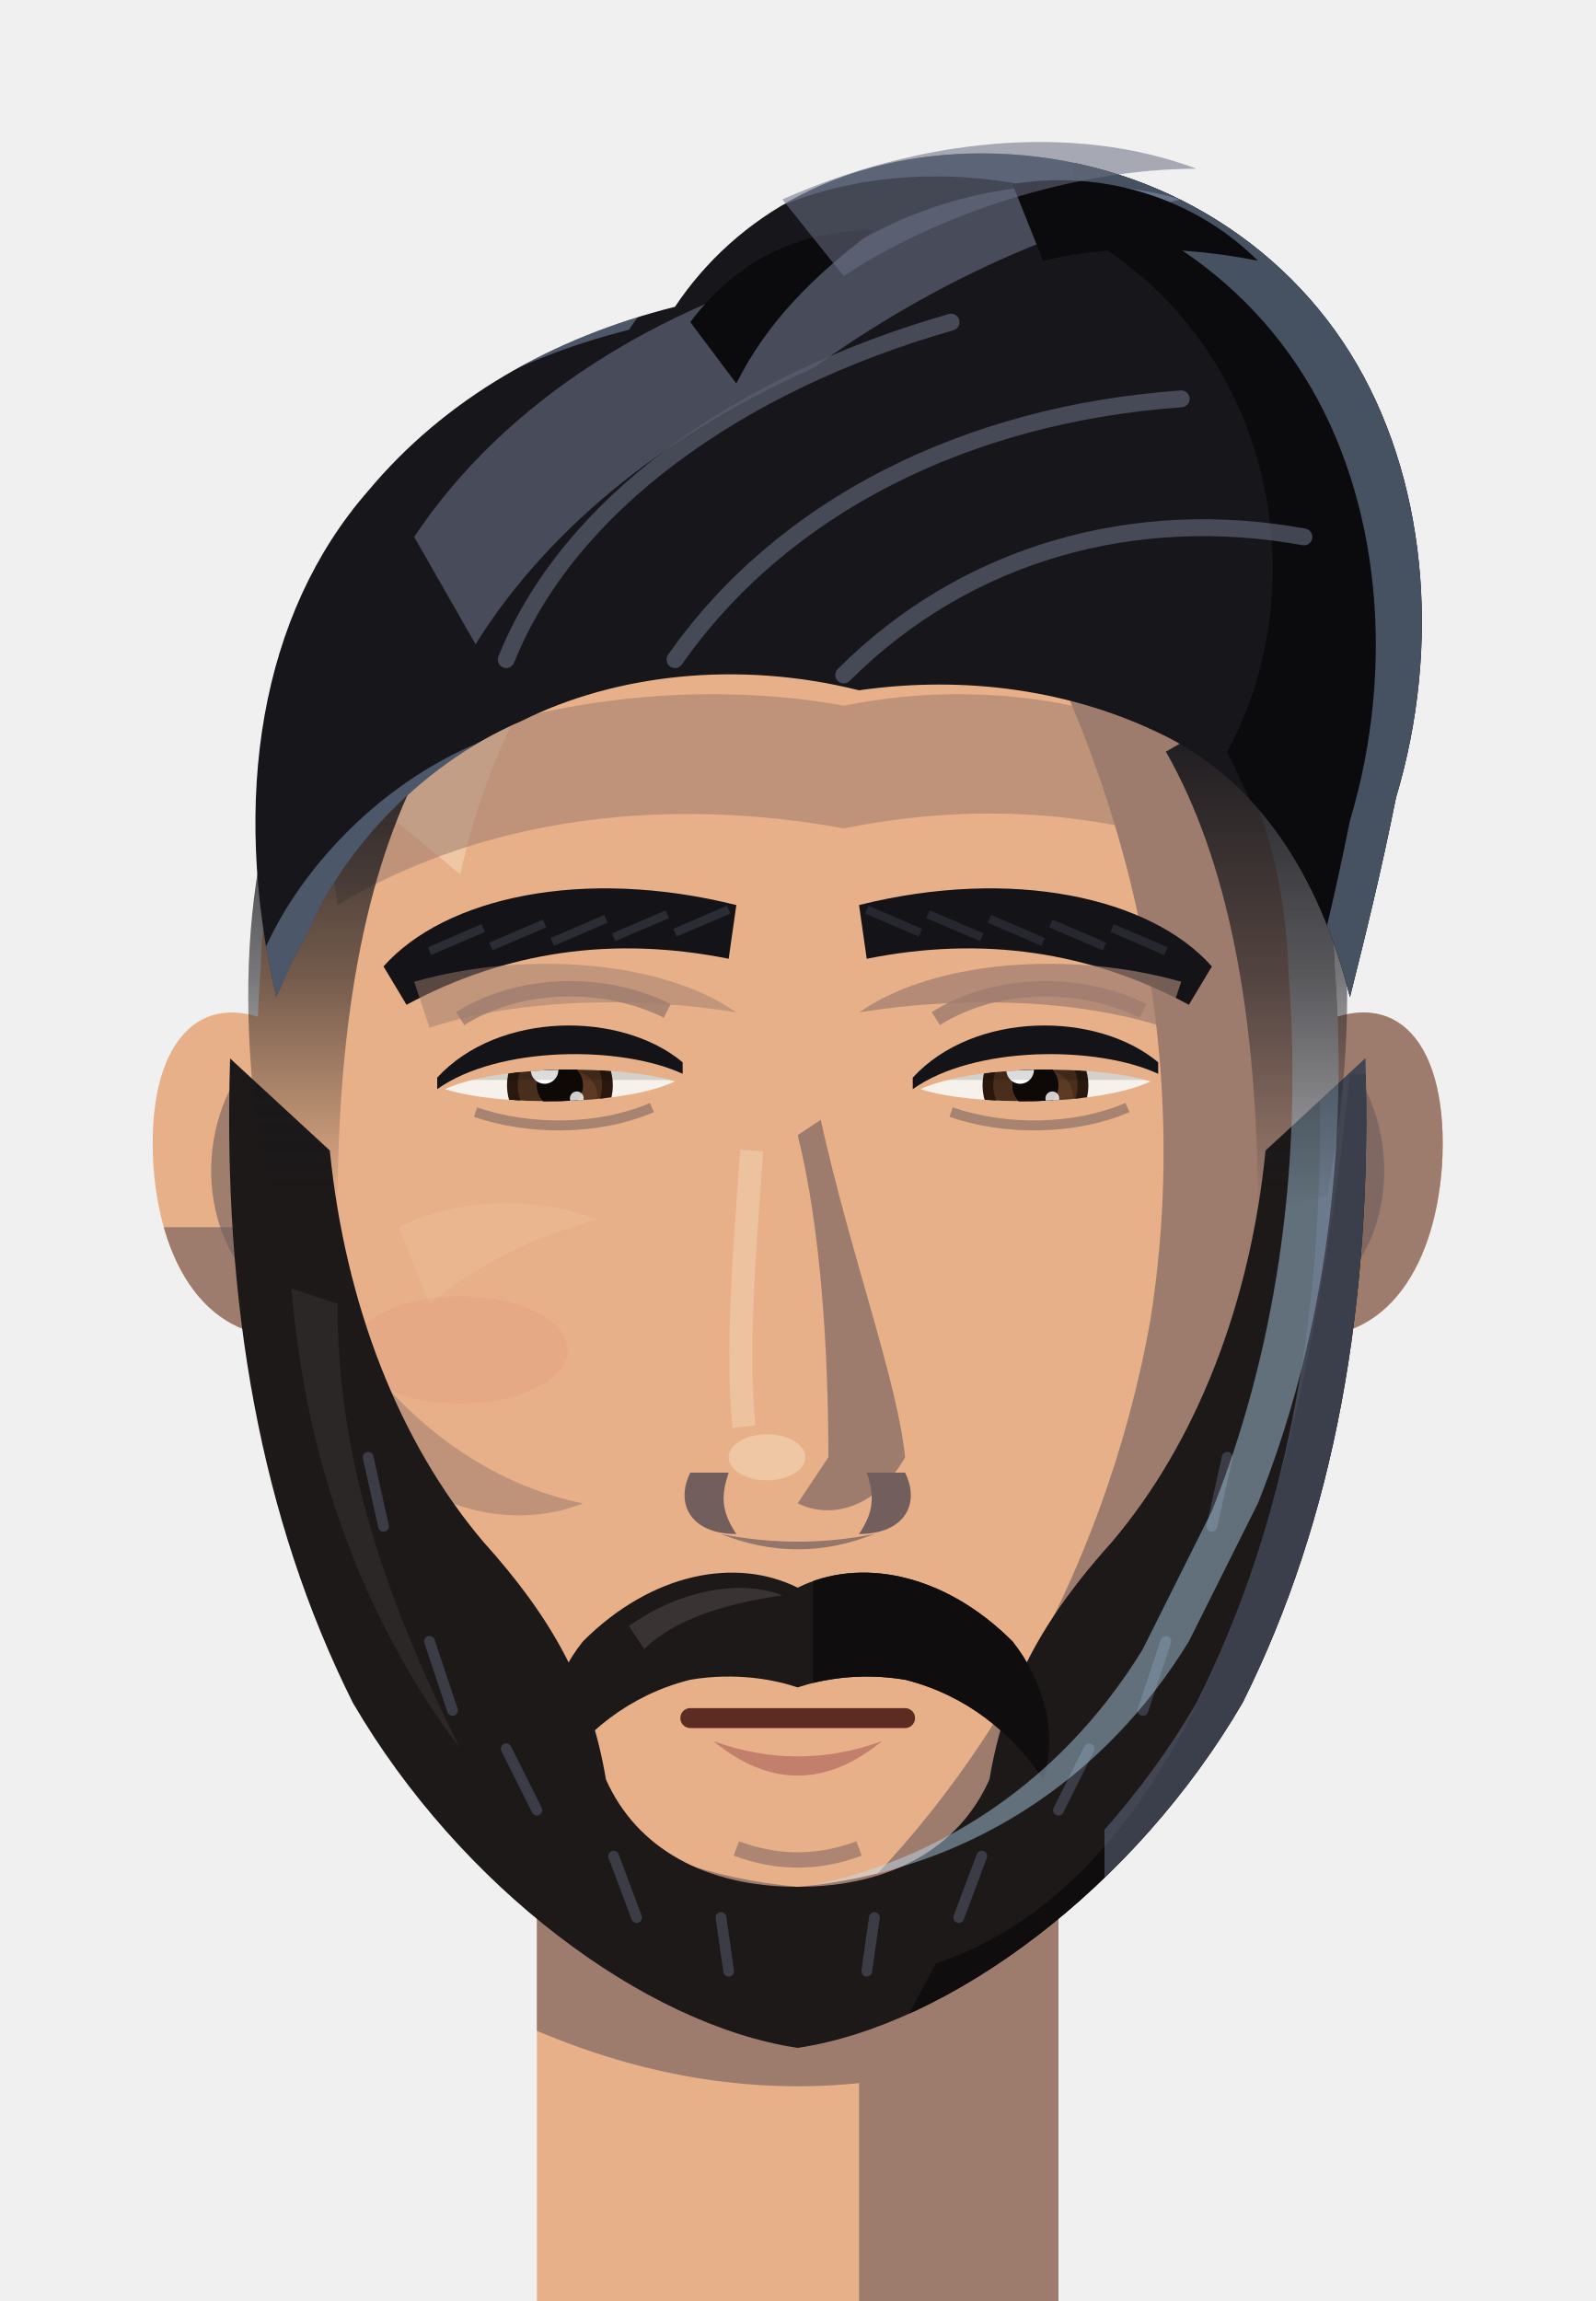
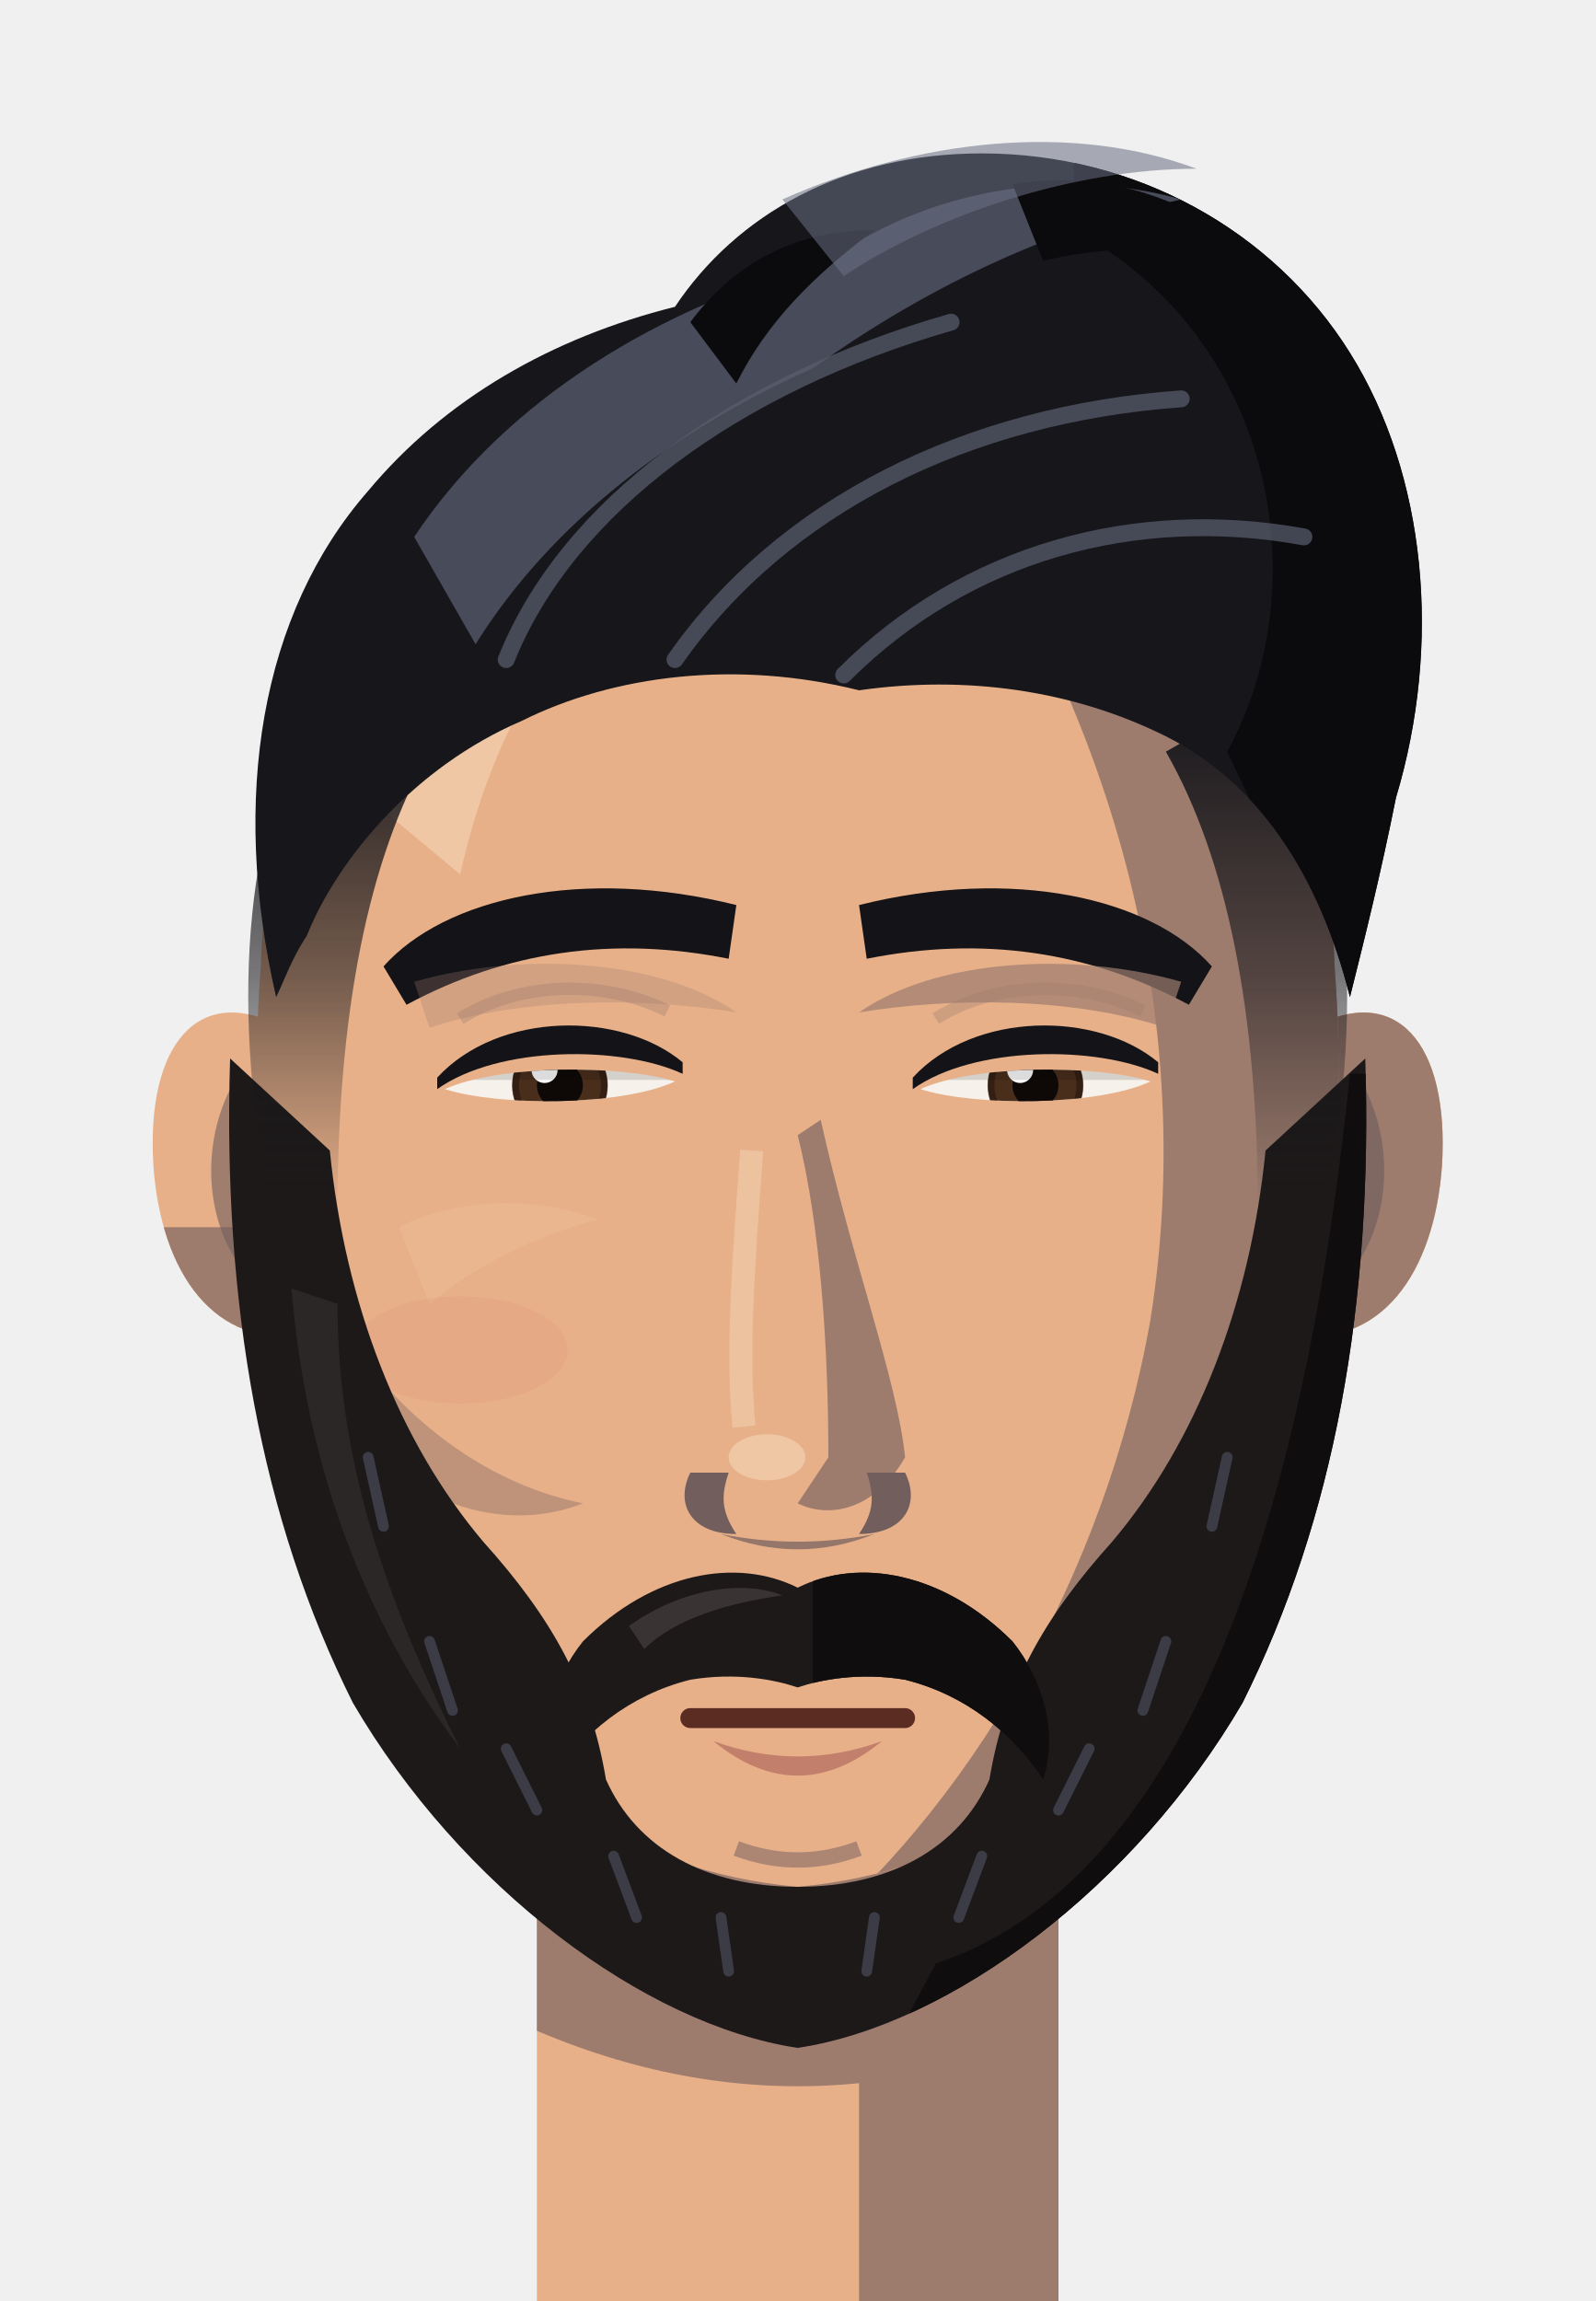
<svg xmlns="http://www.w3.org/2000/svg" viewBox="196 0 208 300" width="208" height="300">
  <defs>
    <linearGradient id="fade" x1="0" y1="0" x2="0" y2="1">
      <stop offset="0" stop-color="#16161b" stop-opacity="1" />
      <stop offset="0.55" stop-color="#16161b" stop-opacity="0.55" />
      <stop offset="1" stop-color="#16161b" stop-opacity="0" />
    </linearGradient>
    <clipPath id="c1">
      <path d="M233,134 C222,128 215,136 216,152 C217,166 224,176 236,174 Z" />
    </clipPath>
    <clipPath id="c2">
      <path d="M 367,134 C 378,128 385,136 384,152 C 383,166 376,176 364,174 Z" />
    </clipPath>
    <clipPath id="c3">
      <path d="M266,220 L266,304 L334,304 L334,220 Z" />
    </clipPath>
    <clipPath id="c4">
      <path d="M300,64 C341,64 369,88 370,126 C372,152 368,176 360,196 L351,214 C340,232 322,244 300,246 C278,244 260,232 249,214 L240,196 C232,176 228,152 230,126 C231,88 259,64 300,64 Z" />
    </clipPath>
    <clipPath id="c5">
      <path d="M254,142 C261,138.8 277,138.8 284,141 C277,144.24 261,144.24 254,142 Z" />
    </clipPath>
    <clipPath id="c6">
      <path d="M316,142 C323,138.8 339,138.8 346,141 C339,144.24 323,144.24 316,142 Z" />
    </clipPath>
    <clipPath id="c7">
      <path d="M226,138 C225,170 230,198 242,222 C256,246 280,264 300,267 C320,264 344,246 358,222 C370,198 375,170 374,138 L361,150 C359,170 352,188 341,201 C332,211 327,220 325,232 C321,241 312,246 300,246 C288,246 279,241 275,232 C273,220 268,211 259,201 C248,188 241,170 239,150 Z" />
    </clipPath>
    <clipPath id="c8">
      <path d="M272,214 C281,205 292,203 300,207 C308,203 319,205 328,214 C332,219 334,226 332,232 C328,226 322,221 314,219 C308,218 303,219 300,220 C297,219 292,218 286,219 C278,221 272,226 268,232 C266,226 268,219 272,214 Z" />
    </clipPath>
    <clipPath id="c9">
-       <path d="M300,64 C341,64 369,88 370,126 C372,152 368,176 360,196 L351,214 C340,232 322,244 300,246 C278,244 260,232 249,214 L240,196 C232,176 228,152 230,126 C231,88 259,64 300,64 Z" />
-     </clipPath>
-     <clipPath id="c10">
-       <path d="M226,138 C225,170 230,198 242,222 C256,246 280,264 300,267 C320,264 344,246 358,222 C370,198 375,170 374,138 L361,150 C359,170 352,188 341,201 C332,211 327,220 325,232 C321,241 312,246 300,246 C288,246 279,241 275,232 C273,220 268,211 259,201 C248,188 241,170 239,150 Z" />
-     </clipPath>
-     <clipPath id="c11">
-       <rect x="340" y="0" width="600" height="1500" />
-     </clipPath>
-     <clipPath id="c12">
-       <path d="M232,130 C226,104 230,80 244,64 C254,52 268,44 284,40 C292,28 306,20 324,20 C344,20 362,30 372,46 C382,62 384,84 378,104 C376,114 374,122 372,130 C368,114 360,102 348,96 C336,90 322,88 308,90 C292,86 276,88 264,94 C250,100 240,112 236,122 C234,125 233,128 232,130 Z" />
-     </clipPath>
-     <clipPath id="c13">
      <path d="M232,130 C226,104 230,80 244,64 C254,52 268,44 284,40 C292,28 306,20 324,20 C344,20 362,30 372,46 C382,62 384,84 378,104 C376,114 374,122 372,130 C368,114 360,102 348,96 C336,90 322,88 308,90 C292,86 276,88 264,94 C250,100 240,112 236,122 C234,125 233,128 232,130 Z" />
    </clipPath>
  </defs>
  <path d="M233,134 C222,128 215,136 216,152 C217,166 224,176 236,174 Z" fill="#e7b089" />
  <g clip-path="url(#c1)">
    <path d="M200,160 L240,160 L240,190 L200,190 Z" fill="#9d7c6e" />
  </g>
  <path d="M 367,134 C 378,128 385,136 384,152 C 383,166 376,176 364,174 Z" fill="#e7b089" />
  <g clip-path="url(#c2)">
    <path d="M360,120 L400,120 L400,190 L360,190 Z" fill="#9d7c6e" />
  </g>
  <path d="M226,142 C222,150 223,160 228,166 L230,164 C227,158 226,150 229,144 Z" fill="#725e5c" opacity="0.6" />
  <path d="M 374,142 C 378,150 377,160 372,166 L 370,164 C 373,158 374,150 371,144 Z" fill="#725e5c" opacity="0.7" />
  <path d="M266,220 L266,304 L334,304 L334,220 Z" fill="#e7b089" />
  <g clip-path="url(#c3)">
    <path d="M308,210 L340,210 L340,310 L308,310 Z" fill="#9d7c6e" />
    <path d="M260,210 L340,210 L340,262 Q300,282 260,262 Z" fill="#9d7c6e" />
  </g>
  <path d="M300,64 C341,64 369,88 370,126 C372,152 368,176 360,196 L351,214 C340,232 322,244 300,246 C278,244 260,232 249,214 L240,196 C232,176 228,152 230,126 C231,88 259,64 300,64 Z" fill="#e7b089" />
  <g clip-path="url(#c4)">
    <path d="M318,60 C352,70 376,96 376,130 C378,170 368,204 350,228 C336,244 318,252 300,254 C322,236 340,206 346,172 C352,134 342,94 318,60 Z" fill="#9d7c6e" />
    <path d="M244,104 C250,86 264,74 282,70 C268,82 260,96 256,114 Z" fill="#efc7a4" />
  </g>
  <path d="M248,160 C256,156 266,156 274,159 C266,161 258,165 252,170 Z" fill="#efc7a4" opacity="0.25" />
  <path d="M244,178 C252,188 262,194 272,196 C262,200 250,196 244,188 Z" fill="#9d7c6e" opacity="0.55" />
  <ellipse cx="256" cy="176" rx="14" ry="7" fill="#e07e70" opacity="0.14" />
  <path d="M246,126 C254,117 272,113 292,118 L291,125 C276,122 262,124 249,131 Z" fill="#141317" />
  <path d="M 354,126 C 346,117 328,113 308,118 L 309,125 C 324,122 338,124 351,131 Z" fill="#141317" />
-   <path d="M252,124.0 l7,-3" stroke="#3a3d48" stroke-width="1.1" opacity="0.6" />
-   <path d="M348,124.0 l-7,-3" stroke="#3a3d48" stroke-width="1.1" opacity="0.5" />
-   <path d="M260,123.4 l7,-3" stroke="#3a3d48" stroke-width="1.1" opacity="0.6" />
-   <path d="M340,123.4 l-7,-3" stroke="#3a3d48" stroke-width="1.1" opacity="0.5" />
-   <path d="M268,122.8 l7,-3" stroke="#3a3d48" stroke-width="1.1" opacity="0.6" />
-   <path d="M332,122.8 l-7,-3" stroke="#3a3d48" stroke-width="1.1" opacity="0.5" />
-   <path d="M276,122.2 l7,-3" stroke="#3a3d48" stroke-width="1.1" opacity="0.6" />
-   <path d="M324,122.2 l-7,-3" stroke="#3a3d48" stroke-width="1.1" opacity="0.5" />
-   <path d="M284,121.6 l7,-3" stroke="#3a3d48" stroke-width="1.1" opacity="0.6" />
-   <path d="M316,121.6 l-7,-3" stroke="#3a3d48" stroke-width="1.1" opacity="0.5" />
-   <path d="M250,128 C264,124 282,125 292,132 C280,130 264,130 252,134 Z" fill="#9d7c6e" opacity="0.5" />
+   <path d="M250,128 C264,124 282,125 292,132 C280,130 264,130 252,134 Z" fill="#9d7c6e" opacity="0.3" />
  <path d="M 350,128 C 336,124 318,125 308,132 C 320,130 336,130 348,134 Z" fill="#9d7c6e" opacity="0.7" />
  <path d="M254,142 C261,138.8 277,138.8 284,141 C277,144.24 261,144.24 254,142 Z" fill="#f6f1ea" />
  <g clip-path="url(#c5)">
    <circle cx="269" cy="141.5" r="6.2" fill="#4a2e1c" />
+     <circle cx="269" cy="141.5" r="5.8" fill="none" stroke="#24150b" stroke-width="0.9" opacity="0.6" />
    <circle cx="269" cy="141.5" r="3" fill="#0e0907" />
-     <circle cx="269" cy="141.5" r="6.2" fill="none" stroke="#2a180e" stroke-width="1.4" />
-     <circle cx="270.5" cy="143" r="3.4" fill="#6b4329" opacity="0.55" />
-     <circle cx="269" cy="141.5" r="3" fill="#0e0907" />
-     <circle cx="267" cy="139.5" r="1.8" fill="#fff" />
-     <circle cx="271.2" cy="143.2" r="0.9" fill="#fff" opacity="0.8" />
+     <circle cx="267" cy="139.5" r="1.7" fill="#fff" />
    <rect x="249" y="120" width="40" height="20.8" fill="#000" opacity="0.14" />
  </g>
  <path d="M253,142 C261,136.3 277,136.3 285,140 L285,138.5 C277,131.8 261,131.8 253,140.5 Z" fill="#141317" />
-   <path d="M258,145.0 C265,147.4 274,147.4 281,144.4" fill="none" stroke="#725e5c" stroke-width="1.3" opacity="0.55" />
-   <path d="M256,132.8 C264,127.8 275,127.8 283,131.8" fill="none" stroke="#9d7c6e" stroke-width="2" opacity="0.8" />
+   <path d="M256,132.8 C264,127.8 275,127.8 283,131.8" fill="none" stroke="#9d7c6e" stroke-width="1.6" opacity="0.35" />
  <path d="M316,142 C323,138.8 339,138.8 346,141 C339,144.24 323,144.24 316,142 Z" fill="#f6f1ea" />
  <g clip-path="url(#c6)">
    <circle cx="331" cy="141.5" r="6.2" fill="#4a2e1c" />
+     <circle cx="331" cy="141.5" r="5.8" fill="none" stroke="#24150b" stroke-width="0.9" opacity="0.6" />
    <circle cx="331" cy="141.5" r="3" fill="#0e0907" />
-     <circle cx="331" cy="141.5" r="6.2" fill="none" stroke="#2a180e" stroke-width="1.4" />
-     <circle cx="332.5" cy="143" r="3.4" fill="#6b4329" opacity="0.55" />
-     <circle cx="331" cy="141.5" r="3" fill="#0e0907" />
-     <circle cx="329" cy="139.5" r="1.8" fill="#fff" />
-     <circle cx="333.2" cy="143.2" r="0.9" fill="#fff" opacity="0.8" />
+     <circle cx="329" cy="139.5" r="1.7" fill="#fff" />
    <rect x="311" y="120" width="40" height="20.8" fill="#000" opacity="0.14" />
  </g>
  <path d="M315,142 C323,136.3 339,136.3 347,140 L347,138.5 C339,131.8 323,131.8 315,140.5 Z" fill="#141317" />
-   <path d="M320,145.0 C327,147.4 336,147.4 343,144.4" fill="none" stroke="#725e5c" stroke-width="1.3" opacity="0.55" />
-   <path d="M318,132.8 C326,127.8 337,127.8 345,131.8" fill="none" stroke="#9d7c6e" stroke-width="2" opacity="0.8" />
+   <path d="M318,132.8 C326,127.8 337,127.8 345,131.8" fill="none" stroke="#9d7c6e" stroke-width="1.6" opacity="0.35" />
  <path d="M303,146 C307,164 313,180 314,190 C310,197 304,198 300,196 L304,190 C304,176 303,160 300,148 Z" fill="#9d7c6e" />
  <path d="M286,192 C284,196 286,200 292,200 C290,197 290,195 291,192 Z" fill="#725e5c" />
  <path d="M314,192 C316,196 314,200 308,200 C310,197 310,195 309,192 Z" fill="#725e5c" />
  <path d="M290,200 Q300,204 310,200 Q300,202 290,200 Z" fill="#725e5c" opacity="0.7" />
  <ellipse cx="296" cy="190" rx="5" ry="3" fill="#efc7a4" />
  <path d="M294,150 C293,164 292,176 293,186" fill="none" stroke="#efc7a4" stroke-width="3" opacity="0.8" />
  <path d="M226,138 C225,170 230,198 242,222 C256,246 280,264 300,267 C320,264 344,246 358,222 C370,198 375,170 374,138 L361,150 C359,170 352,188 341,201 C332,211 327,220 325,232 C321,241 312,246 300,246 C288,246 279,241 275,232 C273,220 268,211 259,201 C248,188 241,170 239,150 Z" fill="#1d1919" />
  <g clip-path="url(#c7)">
    <path d="M318,256 C342,248 364,218 372,140 L390,140 L390,290 L300,290 Z" fill="#0f0d0e" />
    <path d="M234,168 C236,192 244,212 256,228 C246,208 240,190 240,170 Z" fill="#2c2727" />
  </g>
  <path d="M252,214 l3,9" fill="none" stroke="#474b5a" stroke-width="1.4" stroke-linecap="round" stroke-linejoin="round" opacity="0.7" />
  <path d="M262,228 l4,8" fill="none" stroke="#474b5a" stroke-width="1.4" stroke-linecap="round" stroke-linejoin="round" opacity="0.7" />
  <path d="M276,242 l3,8" fill="none" stroke="#474b5a" stroke-width="1.4" stroke-linecap="round" stroke-linejoin="round" opacity="0.7" />
  <path d="M290,250 l1,7" fill="none" stroke="#474b5a" stroke-width="1.4" stroke-linecap="round" stroke-linejoin="round" opacity="0.7" />
  <path d="M244,190 l2,9" fill="none" stroke="#474b5a" stroke-width="1.4" stroke-linecap="round" stroke-linejoin="round" opacity="0.7" />
  <path d="M310,250 l-1,7" fill="none" stroke="#474b5a" stroke-width="1.4" stroke-linecap="round" stroke-linejoin="round" opacity="0.7" />
  <path d="M324,242 l-3,8" fill="none" stroke="#474b5a" stroke-width="1.4" stroke-linecap="round" stroke-linejoin="round" opacity="0.7" />
  <path d="M338,228 l-4,8" fill="none" stroke="#474b5a" stroke-width="1.4" stroke-linecap="round" stroke-linejoin="round" opacity="0.7" />
  <path d="M348,214 l-3,9" fill="none" stroke="#474b5a" stroke-width="1.4" stroke-linecap="round" stroke-linejoin="round" opacity="0.7" />
  <path d="M356,190 l-2,9" fill="none" stroke="#474b5a" stroke-width="1.4" stroke-linecap="round" stroke-linejoin="round" opacity="0.7" />
  <path d="M272,214 C281,205 292,203 300,207 C308,203 319,205 328,214 C332,219 334,226 332,232 C328,226 322,221 314,219 C308,218 303,219 300,220 C297,219 292,218 286,219 C278,221 272,226 268,232 C266,226 268,219 272,214 Z" fill="#1d1919" />
  <g clip-path="url(#c8)">
    <path d="M302,200 L340,200 L340,236 L302,236 Z" fill="#0f0d0e" />
    <path d="M278,212 C285,207 293,206 298,208 C291,209 284,211 280,215 Z" fill="#3a3333" />
  </g>
  <path d="M286,224 Q300,224 314,224" fill="none" stroke="#5a2c22" stroke-width="2.6" stroke-linecap="round" />
  <path d="M289,227 Q300,236.0 311,227 Q300,231.0 289,227 Z" fill="#c27f6c" />
  <path d="M292,241 Q300,244 308,241" fill="none" stroke="#9d7c6e" stroke-width="2" opacity="0.8" />
-   <path d="M238,104 C258,92 284,88 306,92 C326,88 346,92 364,104 L366,116 C346,106 326,104 306,108 C284,104 260,106 240,118 Z" fill="#9d7c6e" opacity="0.55" />
-   <g clip-path="url(#c9)">
-     <path d="M-10,-10 L610,-10 L610,1510 L-10,1510 Z M 294,65 C 335,65 363,89 364,127 C 366,153 362,177 354,197 L 345,215 C 334,233 316,245 294,247 C 272,245 254,233 243,215 L 234,197 C 226,177 222,153 224,127 C 225,89 253,65 294,65 Z" fill-rule="evenodd" fill="#bfe6ff" opacity="0.42" />
-   </g>
-   <g clip-path="url(#c10)">
-     <g clip-path="url(#c11)">
-       <path d="M-10,-10 L610,-10 L610,1510 L-10,1510 Z M 220,138 C 219,170 224,198 236,222 C 250,246 274,264 294,267 C 314,264 338,246 352,222 C 364,198 369,170 368,138 L 355,150 C 353,170 346,188 335,201 C 326,211 321,220 319,232 C 315,241 306,246 294,246 C 282,246 273,241 269,232 C 267,220 262,211 253,201 C 242,188 235,170 233,150 Z" fill-rule="evenodd" fill="#7a8aa8" opacity="0.4" />
-     </g>
-   </g>
  <path d="M231,156 C226,130 228,106 238,90 L252,98 C244,112 240,132 240,158 Z" fill="url(#fade)" />
  <path d="M 369,156 C 374,130 372,106 362,90 L 348,98 C 356,112 360,132 360,158 Z" fill="url(#fade)" />
  <path d="M232,130 C226,104 230,80 244,64 C254,52 268,44 284,40 C292,28 306,20 324,20 C344,20 362,30 372,46 C382,62 384,84 378,104 C376,114 374,122 372,130 C368,114 360,102 348,96 C336,90 322,88 308,90 C292,86 276,88 264,94 C250,100 240,112 236,122 C234,125 233,128 232,130 Z" fill="#16161b" />
-   <g clip-path="url(#c12)">
+   <g clip-path="url(#c9)">
    <path d="M336,18 C368,24 388,52 384,84 C382,104 376,118 372,132 L356,98 C368,76 362,44 336,30 Z" fill="#0b0b0e" />
    <path d="M250,70 C262,52 282,40 304,34 C318,24 336,22 350,26 C332,30 316,38 302,48 C284,56 268,68 258,84 Z" fill="#474b5a" />
-   </g>
-   <g clip-path="url(#c13)">
-     <path d="M-10,-10 L610,-10 L610,1510 L-10,1510 Z M 226,133 C 220,107 224,83 238,67 C 248,55 262,47 278,43 C 286,31 300,23 318,23 C 338,23 356,33 366,49 C 376,65 378,87 372,107 C 370,117 368,125 366,133 C 362,117 354,105 342,99 C 330,93 316,91 302,93 C 286,89 270,91 258,97 C 244,103 234,115 230,125 C 228,128 227,131 226,133 Z" fill-rule="evenodd" fill="#8fa6c8" opacity="0.45" />
  </g>
  <path d="M262,86 C270,66 292,50 320,42" fill="none" stroke="#5a5f70" stroke-width="2.2" stroke-linecap="round" stroke-linejoin="round" opacity="0.7" />
  <path d="M284,86 C298,66 322,54 350,52" fill="none" stroke="#5a5f70" stroke-width="2.2" stroke-linecap="round" stroke-linejoin="round" opacity="0.7" />
  <path d="M306,88 C322,72 344,66 366,70" fill="none" stroke="#5a5f70" stroke-width="2.2" stroke-linecap="round" stroke-linejoin="round" opacity="0.7" />
  <path d="M286,42 C292,34 300,30 310,30 C302,36 296,42 292,50 Z" fill="#0b0b0e" />
  <path d="M328,24 C340,22 352,26 360,34 C350,32 340,32 332,34 Z" fill="#0b0b0e" />
  <path d="M298,26 C316,18 336,16 352,22 C336,22 318,28 306,36 Z" fill="#6a7083" opacity="0.55" />
</svg>
